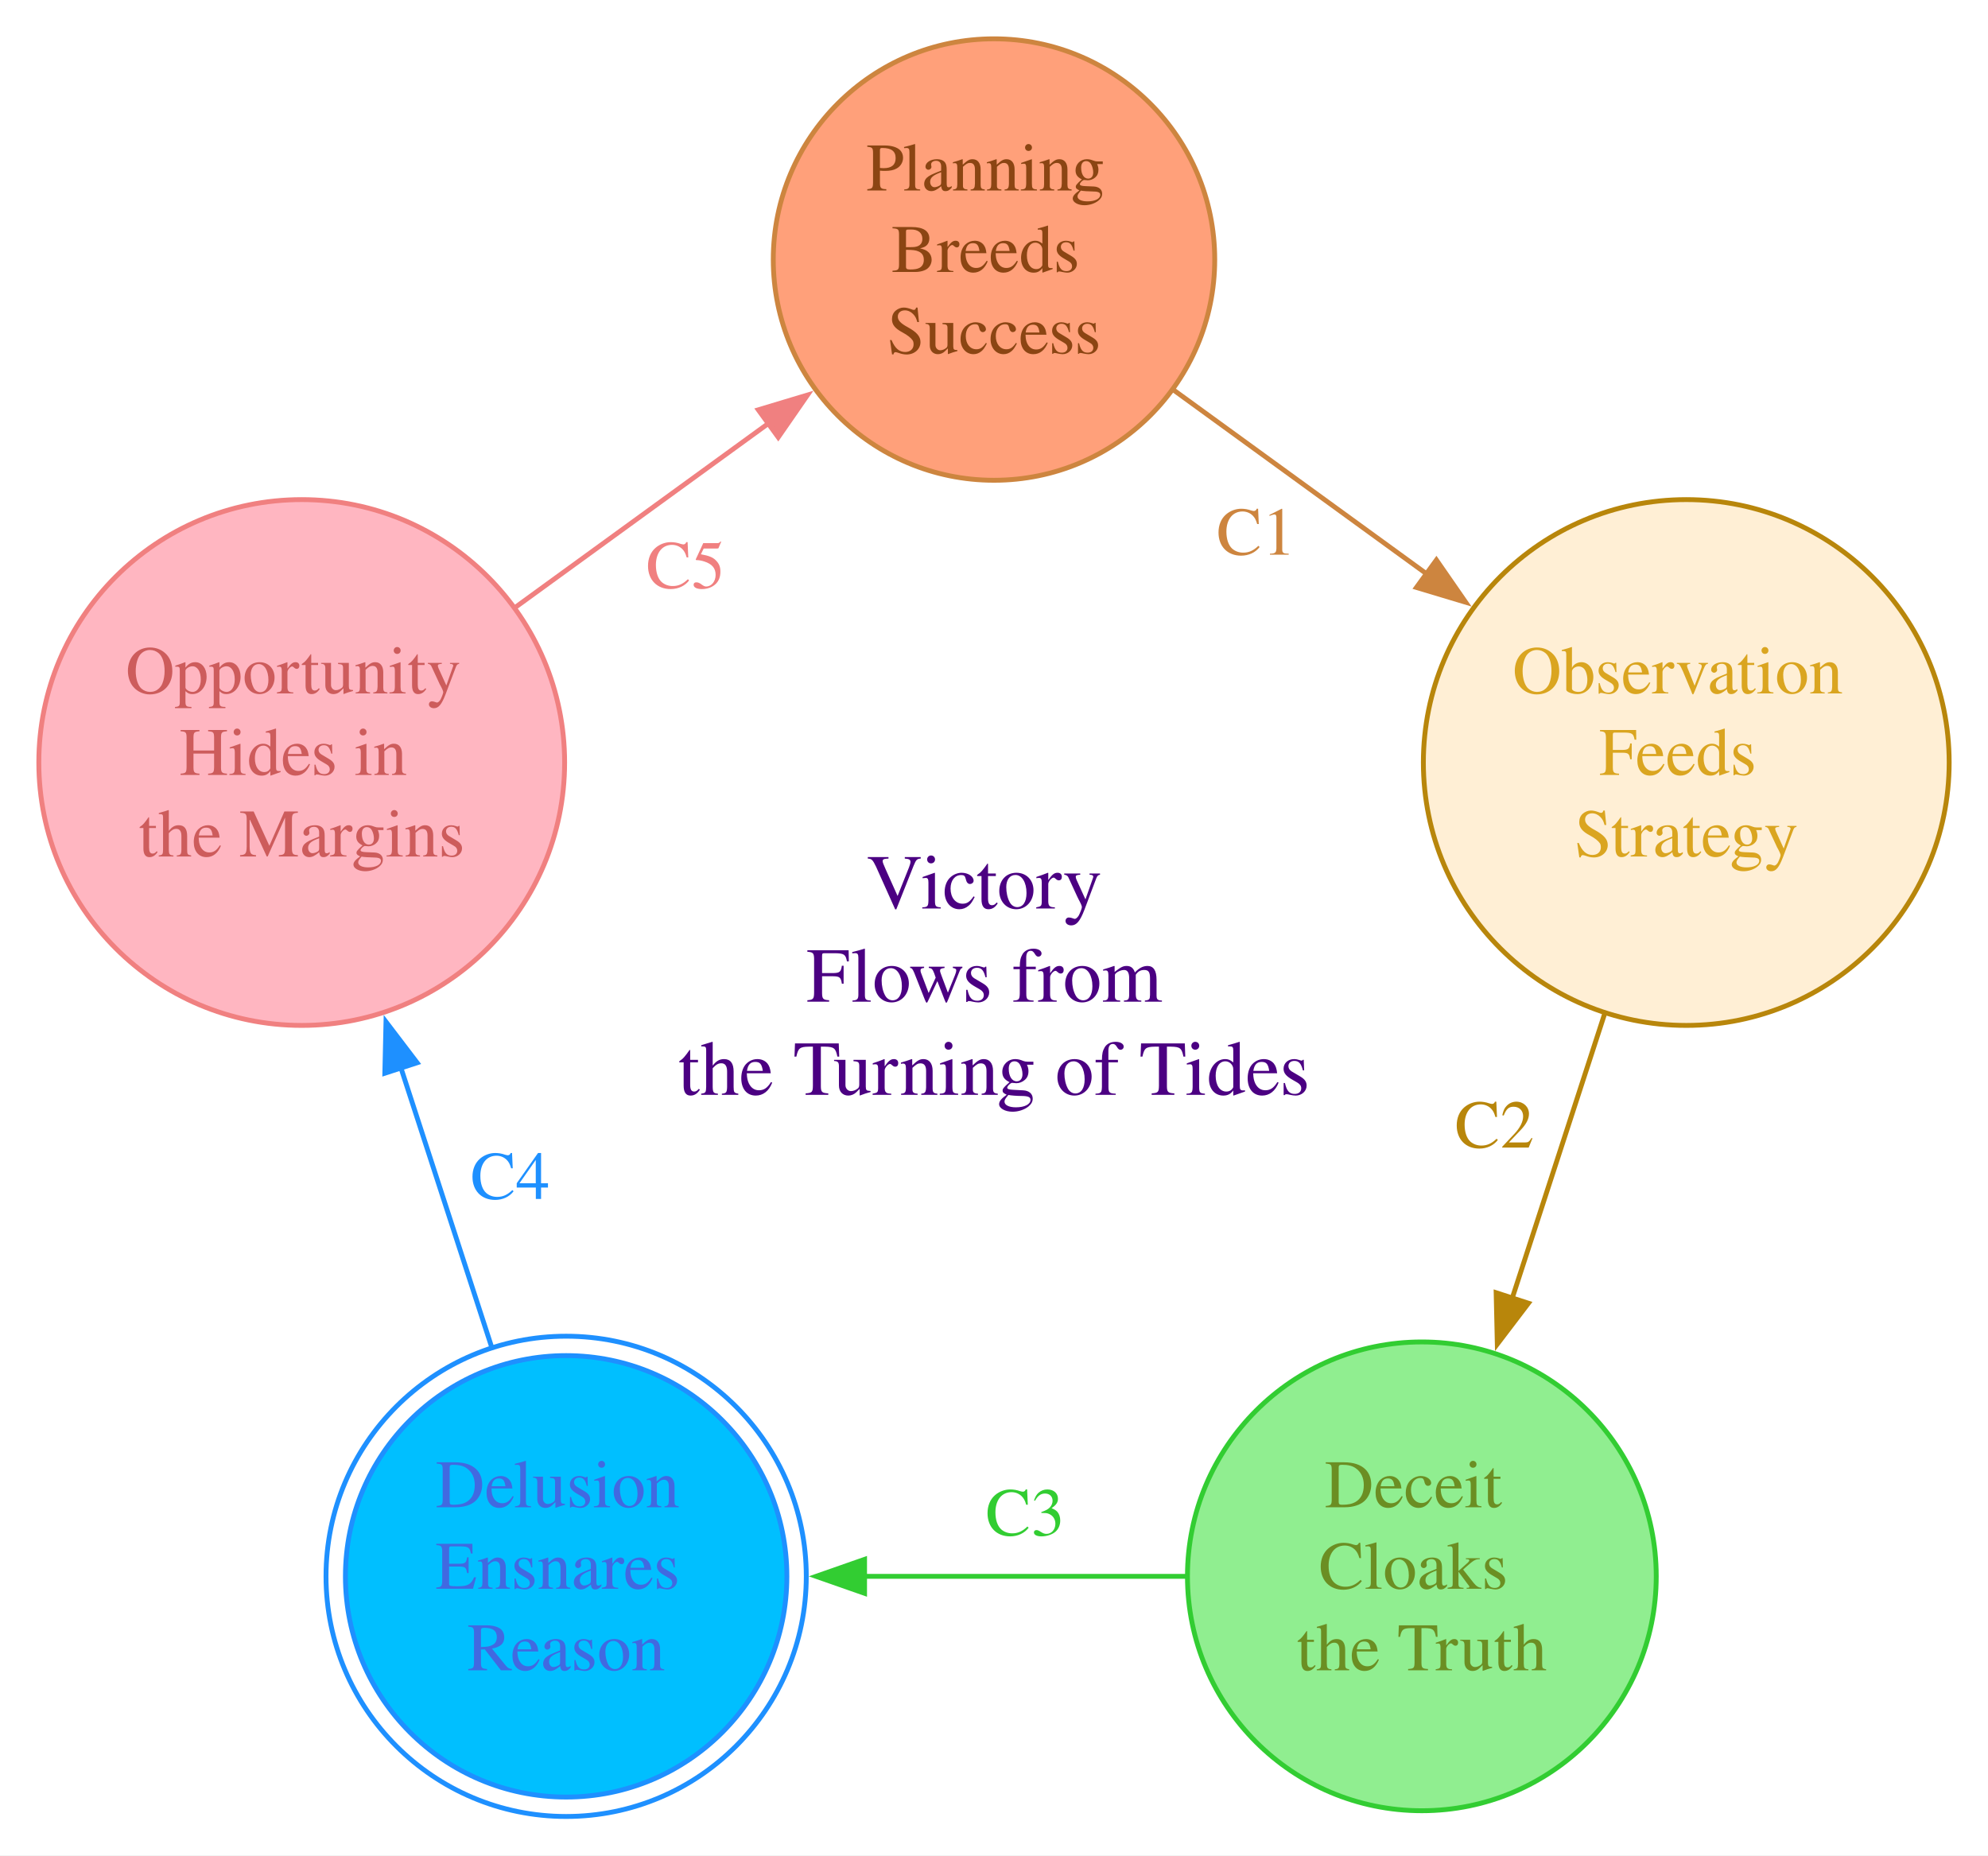
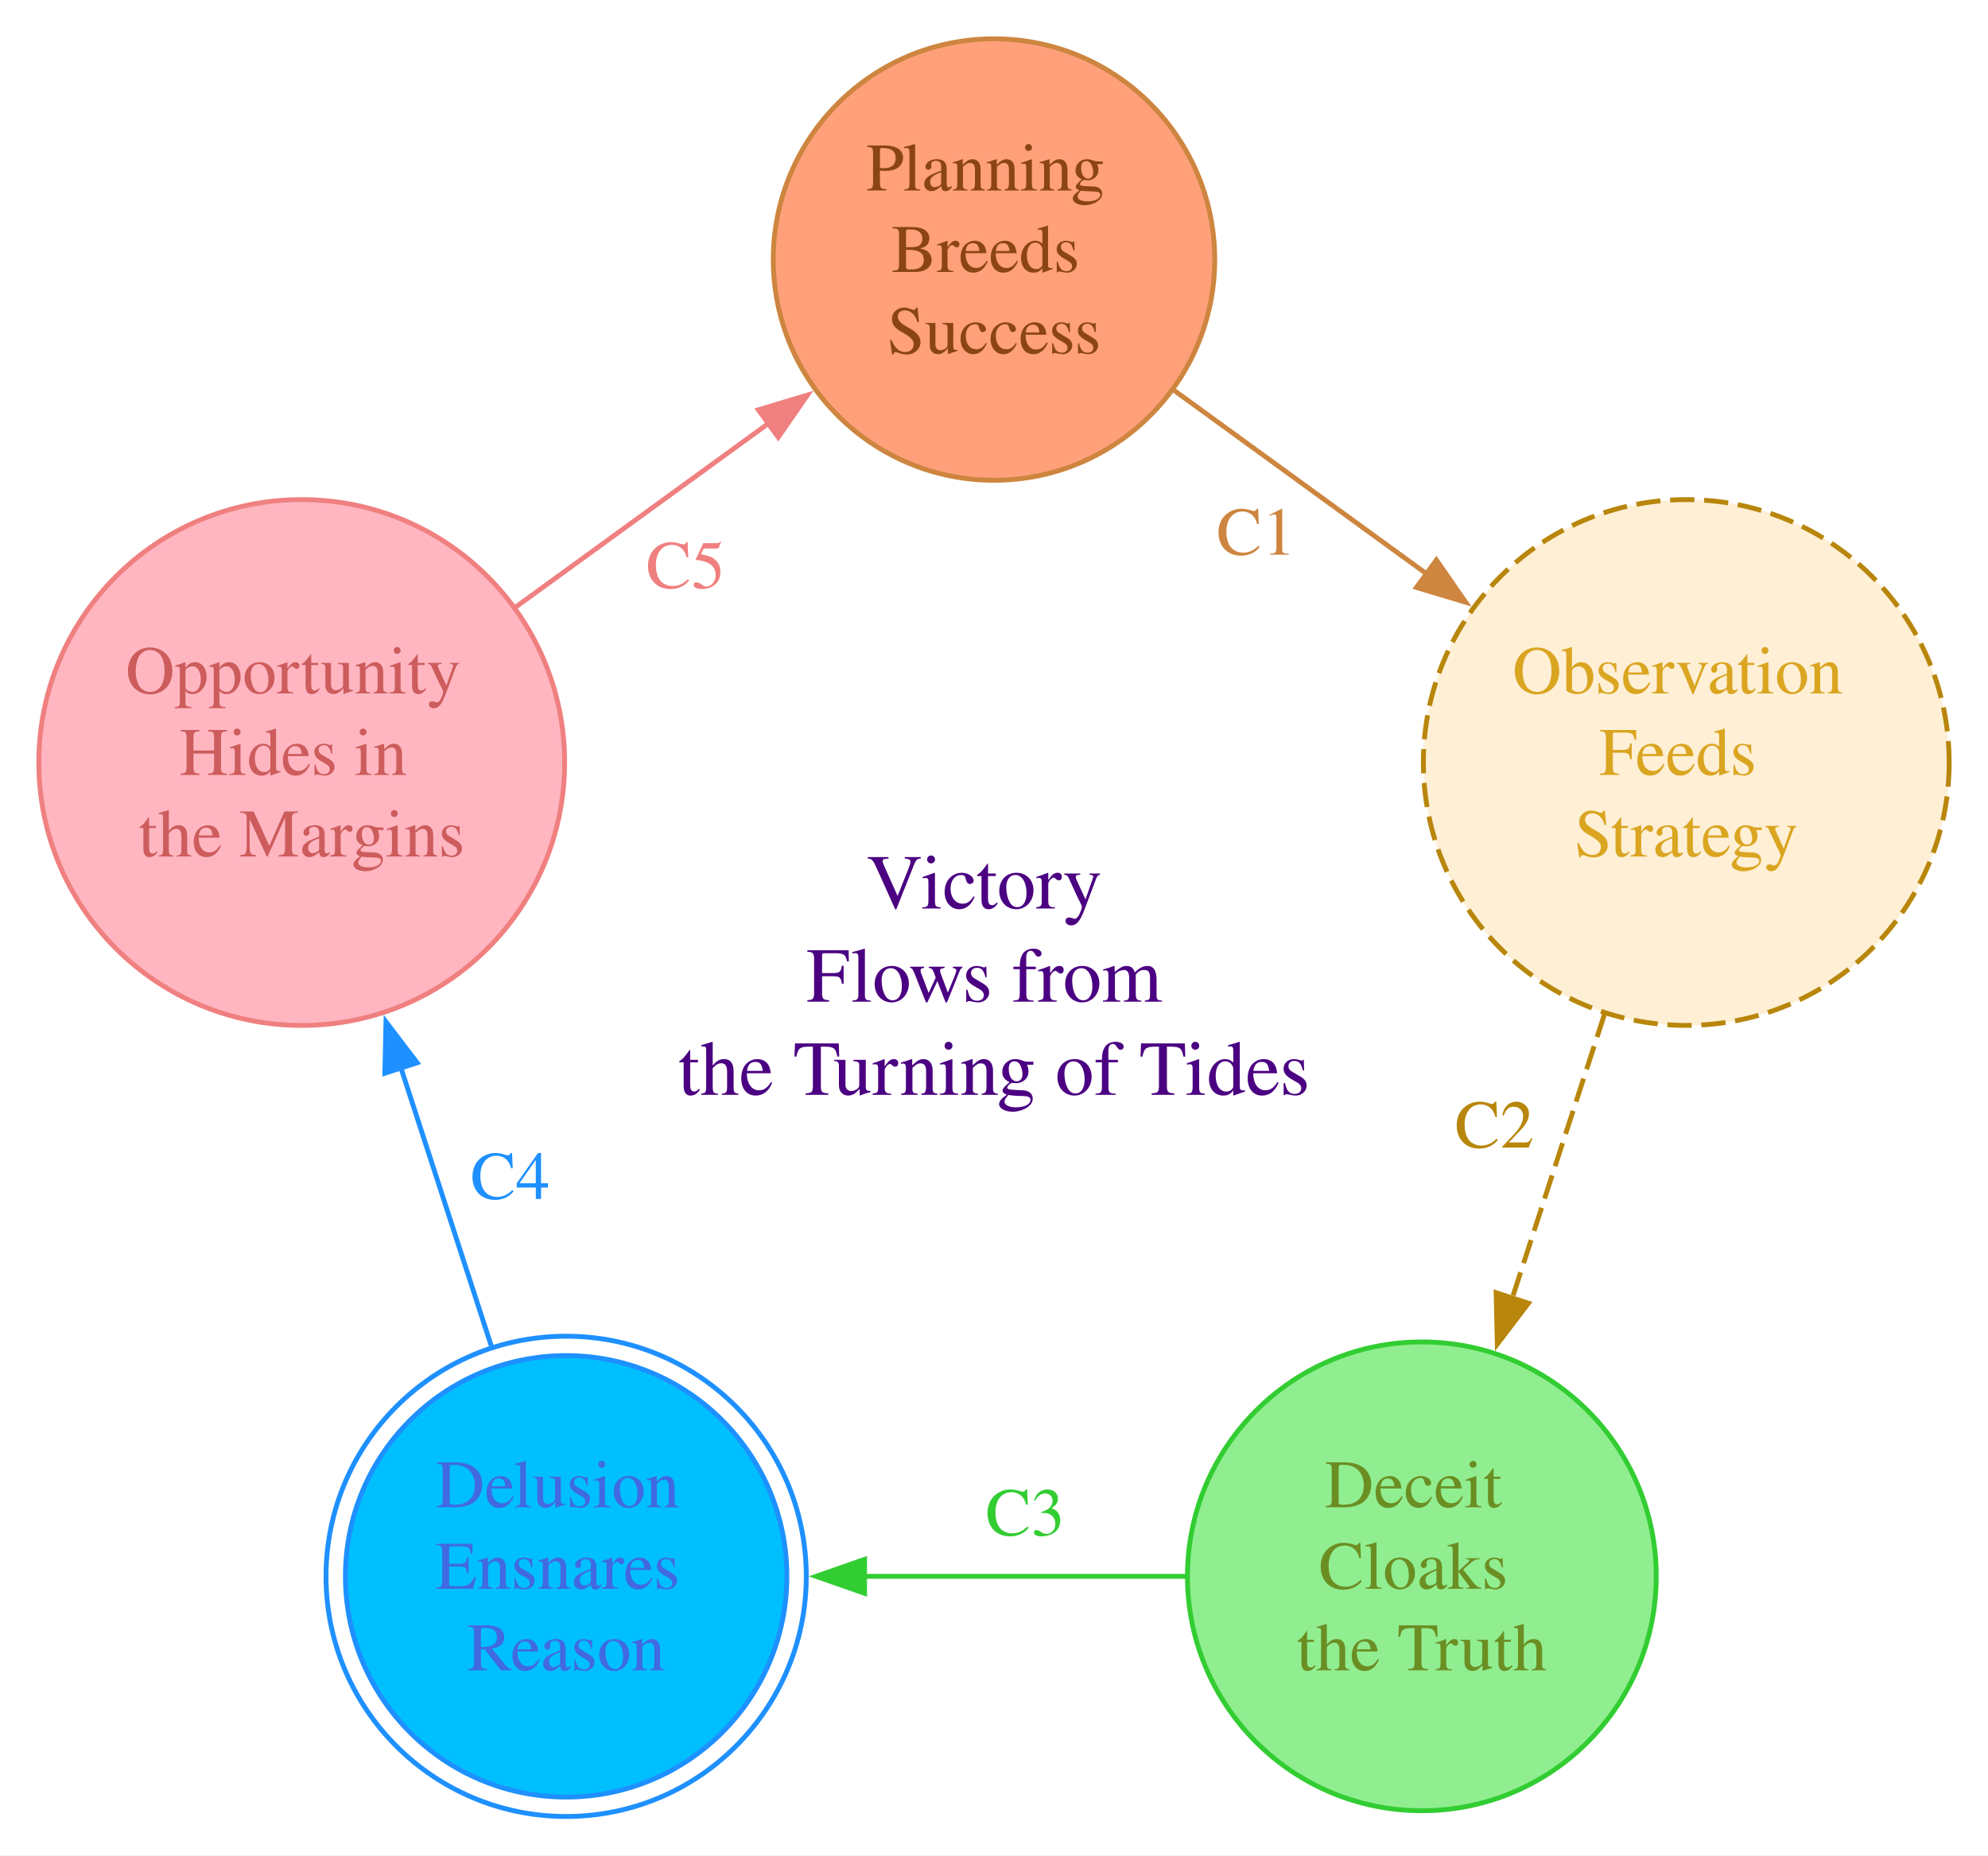
<svg xmlns="http://www.w3.org/2000/svg" width="409.67" height="382.322" viewBox="0 0 409.67 382.322">
  <g id="graph0" class="graph" transform="translate(204.8349,203.4845) scale(1.0)">
    <rect x="-204.835" y="-203.485" width="409.67" height="382.322" fill="white" />
    <g class="node" id="node_0">
      <circle cx="9.184850993605149e-15" cy="-150" r="45.485" fill="lightsalmon" stroke="peru" />
      <text x="9.184850993605149e-15" y="-150" text-anchor="middle" dominant-baseline="central" fill="saddlebrown" font-family="Times,serif" font-size="14">
        <tspan x="9.184850993605149e-15" dy="-1.2em">Planning</tspan>
        <tspan x="9.184850993605149e-15" dy="1.2em">Breeds</tspan>
        <tspan x="9.184850993605149e-15" dy="1.2em">Success</tspan>
      </text>
    </g>
    <g class="node" id="node_1">
-       <circle cx="142.658" cy="-46.353" r="54.176" fill="papayawhip" stroke="darkgoldenrod" />
+       <circle cx="142.658" cy="-46.353" r="54.176" fill="papayawhip" stroke="darkgoldenrod" stroke-dasharray="5,2" />
      <text x="142.658" y="-46.353" text-anchor="middle" dominant-baseline="central" fill="goldenrod" font-family="Times,serif" font-size="14">
        <tspan x="142.658" dy="-1.2em">Observation</tspan>
        <tspan x="142.658" dy="1.2em">Feeds</tspan>
        <tspan x="142.658" dy="1.2em">Strategy</tspan>
      </text>
    </g>
    <g class="node" id="node_2">
      <circle cx="88.168" cy="121.353" r="48.302" fill="lightgreen" stroke="limegreen" />
      <text x="88.168" y="121.353" text-anchor="middle" dominant-baseline="central" fill="olivedrab" font-family="Times,serif" font-size="14">
        <tspan x="88.168" dy="-1.2em">Deceit</tspan>
        <tspan x="88.168" dy="1.2em">Cloaks</tspan>
        <tspan x="88.168" dy="1.2em">the Truth</tspan>
      </text>
    </g>
    <g class="node" id="node_3">
      <circle cx="-88.168" cy="121.353" r="45.485" fill="deepskyblue" stroke="dodgerblue" />
      <circle cx="-88.168" cy="121.353" r="49.485" fill="none" stroke="dodgerblue" />
      <text x="-88.168" y="121.353" text-anchor="middle" dominant-baseline="central" fill="royalblue" font-family="Times,serif" font-size="14">
        <tspan x="-88.168" dy="-1.2em">Delusion</tspan>
        <tspan x="-88.168" dy="1.2em">Ensnares</tspan>
        <tspan x="-88.168" dy="1.2em">Reason</tspan>
      </text>
    </g>
    <g class="node" id="node_4">
      <circle cx="-142.658" cy="-46.353" r="54.176" fill="lightpink" stroke="lightcoral" />
      <text x="-142.658" y="-46.353" text-anchor="middle" dominant-baseline="central" fill="indianred" font-family="Times,serif" font-size="14">
        <tspan x="-142.658" dy="-1.2em">Opportunity</tspan>
        <tspan x="-142.658" dy="1.2em">Hides in</tspan>
        <tspan x="-142.658" dy="1.2em">the Margins</tspan>
      </text>
    </g>
    <g class="node" id="node_c">
      <text x="0" y="0" text-anchor="middle" dominant-baseline="central" fill="indigo" font-family="Times,serif" font-size="16">
        <tspan x="0" dy="-1.2em">Victory</tspan>
        <tspan x="0" dy="1.2em">Flows from</tspan>
        <tspan x="0" dy="1.2em">the Turning of Tides</tspan>
      </text>
    </g>
    <g class="edge" id="edge1">
      <line x1="37.04" y1="-123.089" x2="89.11" y2="-85.258" stroke="peru" />
      <polygon points="97.2,-79.38 87.052,-82.427 91.167,-88.09 97.2,-79.38" fill="peru" stroke="peru" />
      <text x="54.044" y="-91.743" text-anchor="middle" dominant-baseline="central" fill="peru" font-family="Times,serif" font-size="14">C1</text>
    </g>
    <g class="edge" id="edge2">
-       <line x1="125.824" y1="5.458" x2="106.806" y2="63.989" stroke="darkgoldenrod" />
+       <line x1="125.824" y1="5.458" x2="106.806" y2="63.989" stroke="darkgoldenrod" stroke-dasharray="5,2" />
      <polygon points="103.716,73.5 103.478,62.907 110.135,65.071 103.716,73.5" fill="darkgoldenrod" stroke="darkgoldenrod" />
      <text x="103.133" y="30.44" text-anchor="middle" dominant-baseline="central" fill="darkgoldenrod" font-family="Times,serif" font-size="14">C2</text>
    </g>
    <g class="edge" id="edge3">
      <line x1="39.566" y1="121.353" x2="-26.67" y2="121.353" stroke="limegreen" />
      <polygon points="-36.67,121.353 -26.67,117.853 -26.67,124.853 -36.67,121.353" fill="limegreen" stroke="limegreen" />
      <text x="6.448" y="110.353" text-anchor="middle" dominant-baseline="central" fill="limegreen" font-family="Times,serif" font-size="14">C3</text>
    </g>
    <g class="edge" id="edge4">
      <line x1="-103.552" y1="74.005" x2="-122.205" y2="16.598" stroke="dodgerblue" />
      <polygon points="-125.295,7.087 -118.876,15.516 -125.533,17.679 -125.295,7.087" fill="dodgerblue" stroke="dodgerblue" />
      <text x="-99.696" y="41.018" text-anchor="middle" dominant-baseline="central" fill="dodgerblue" font-family="Times,serif" font-size="14">C4</text>
    </g>
    <g class="edge" id="edge5">
      <line x1="-98.586" y1="-78.373" x2="-46.517" y2="-116.203" stroke="lightcoral" />
      <polygon points="-38.427,-122.081 -44.46,-113.372 -48.574,-119.035 -38.427,-122.081" fill="lightcoral" stroke="lightcoral" />
      <text x="-63.52" y="-84.858" text-anchor="middle" dominant-baseline="central" fill="lightcoral" font-family="Times,serif" font-size="14">C5</text>
    </g>
  </g>
</svg>
